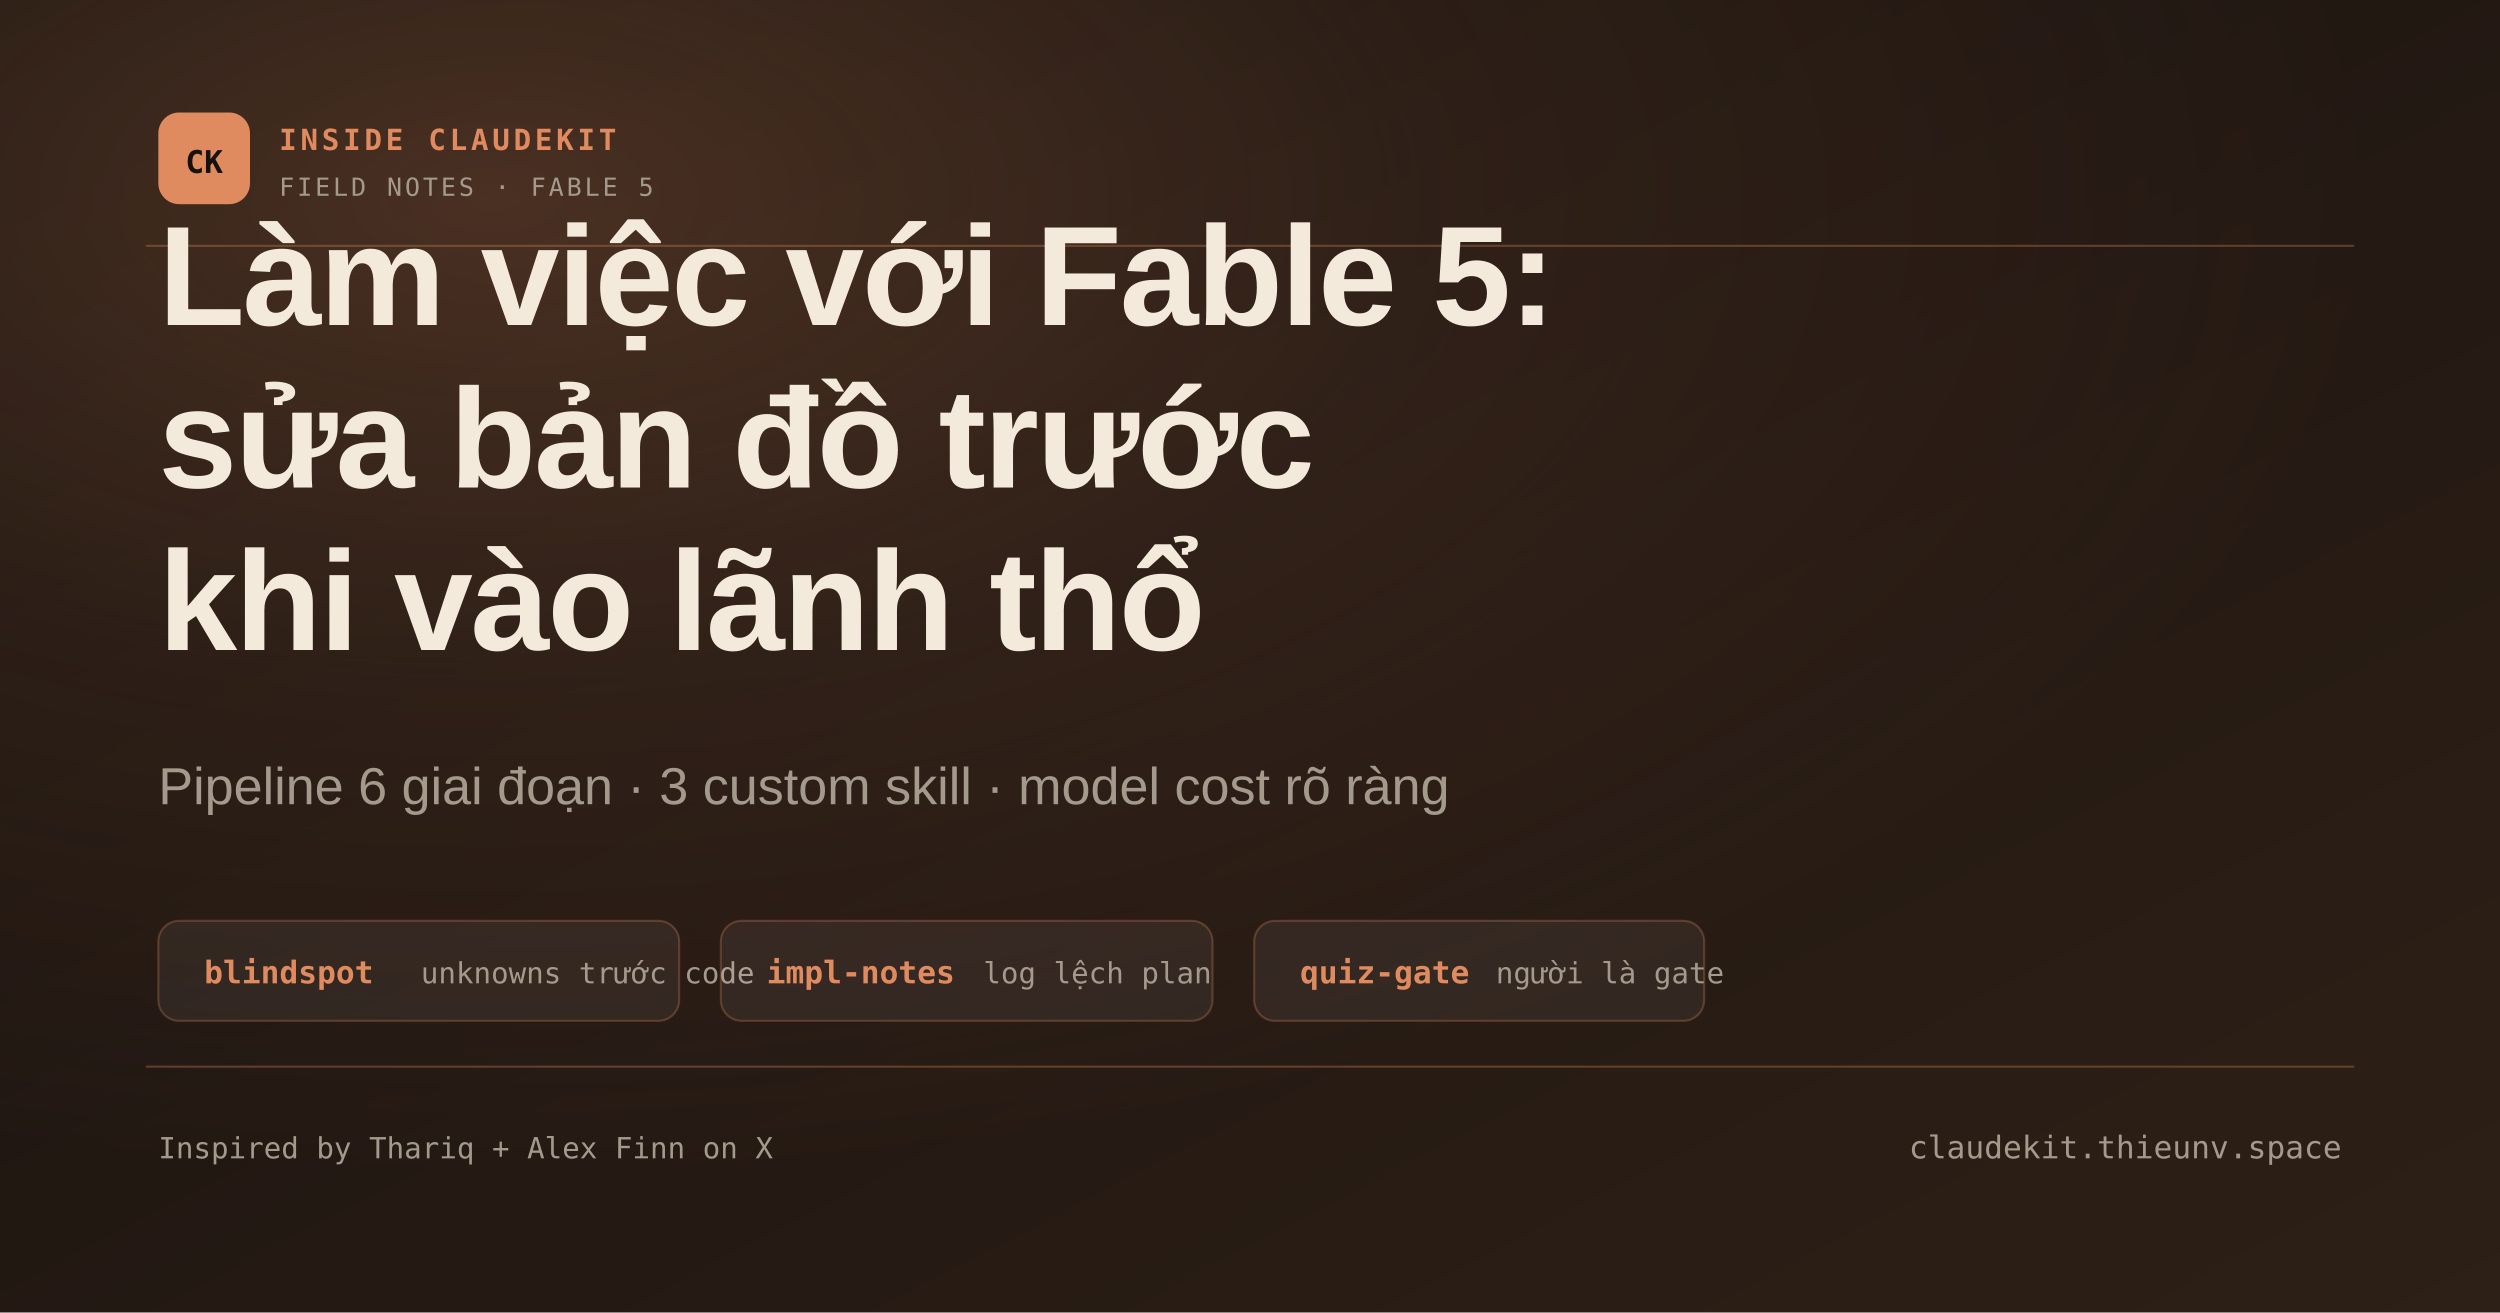
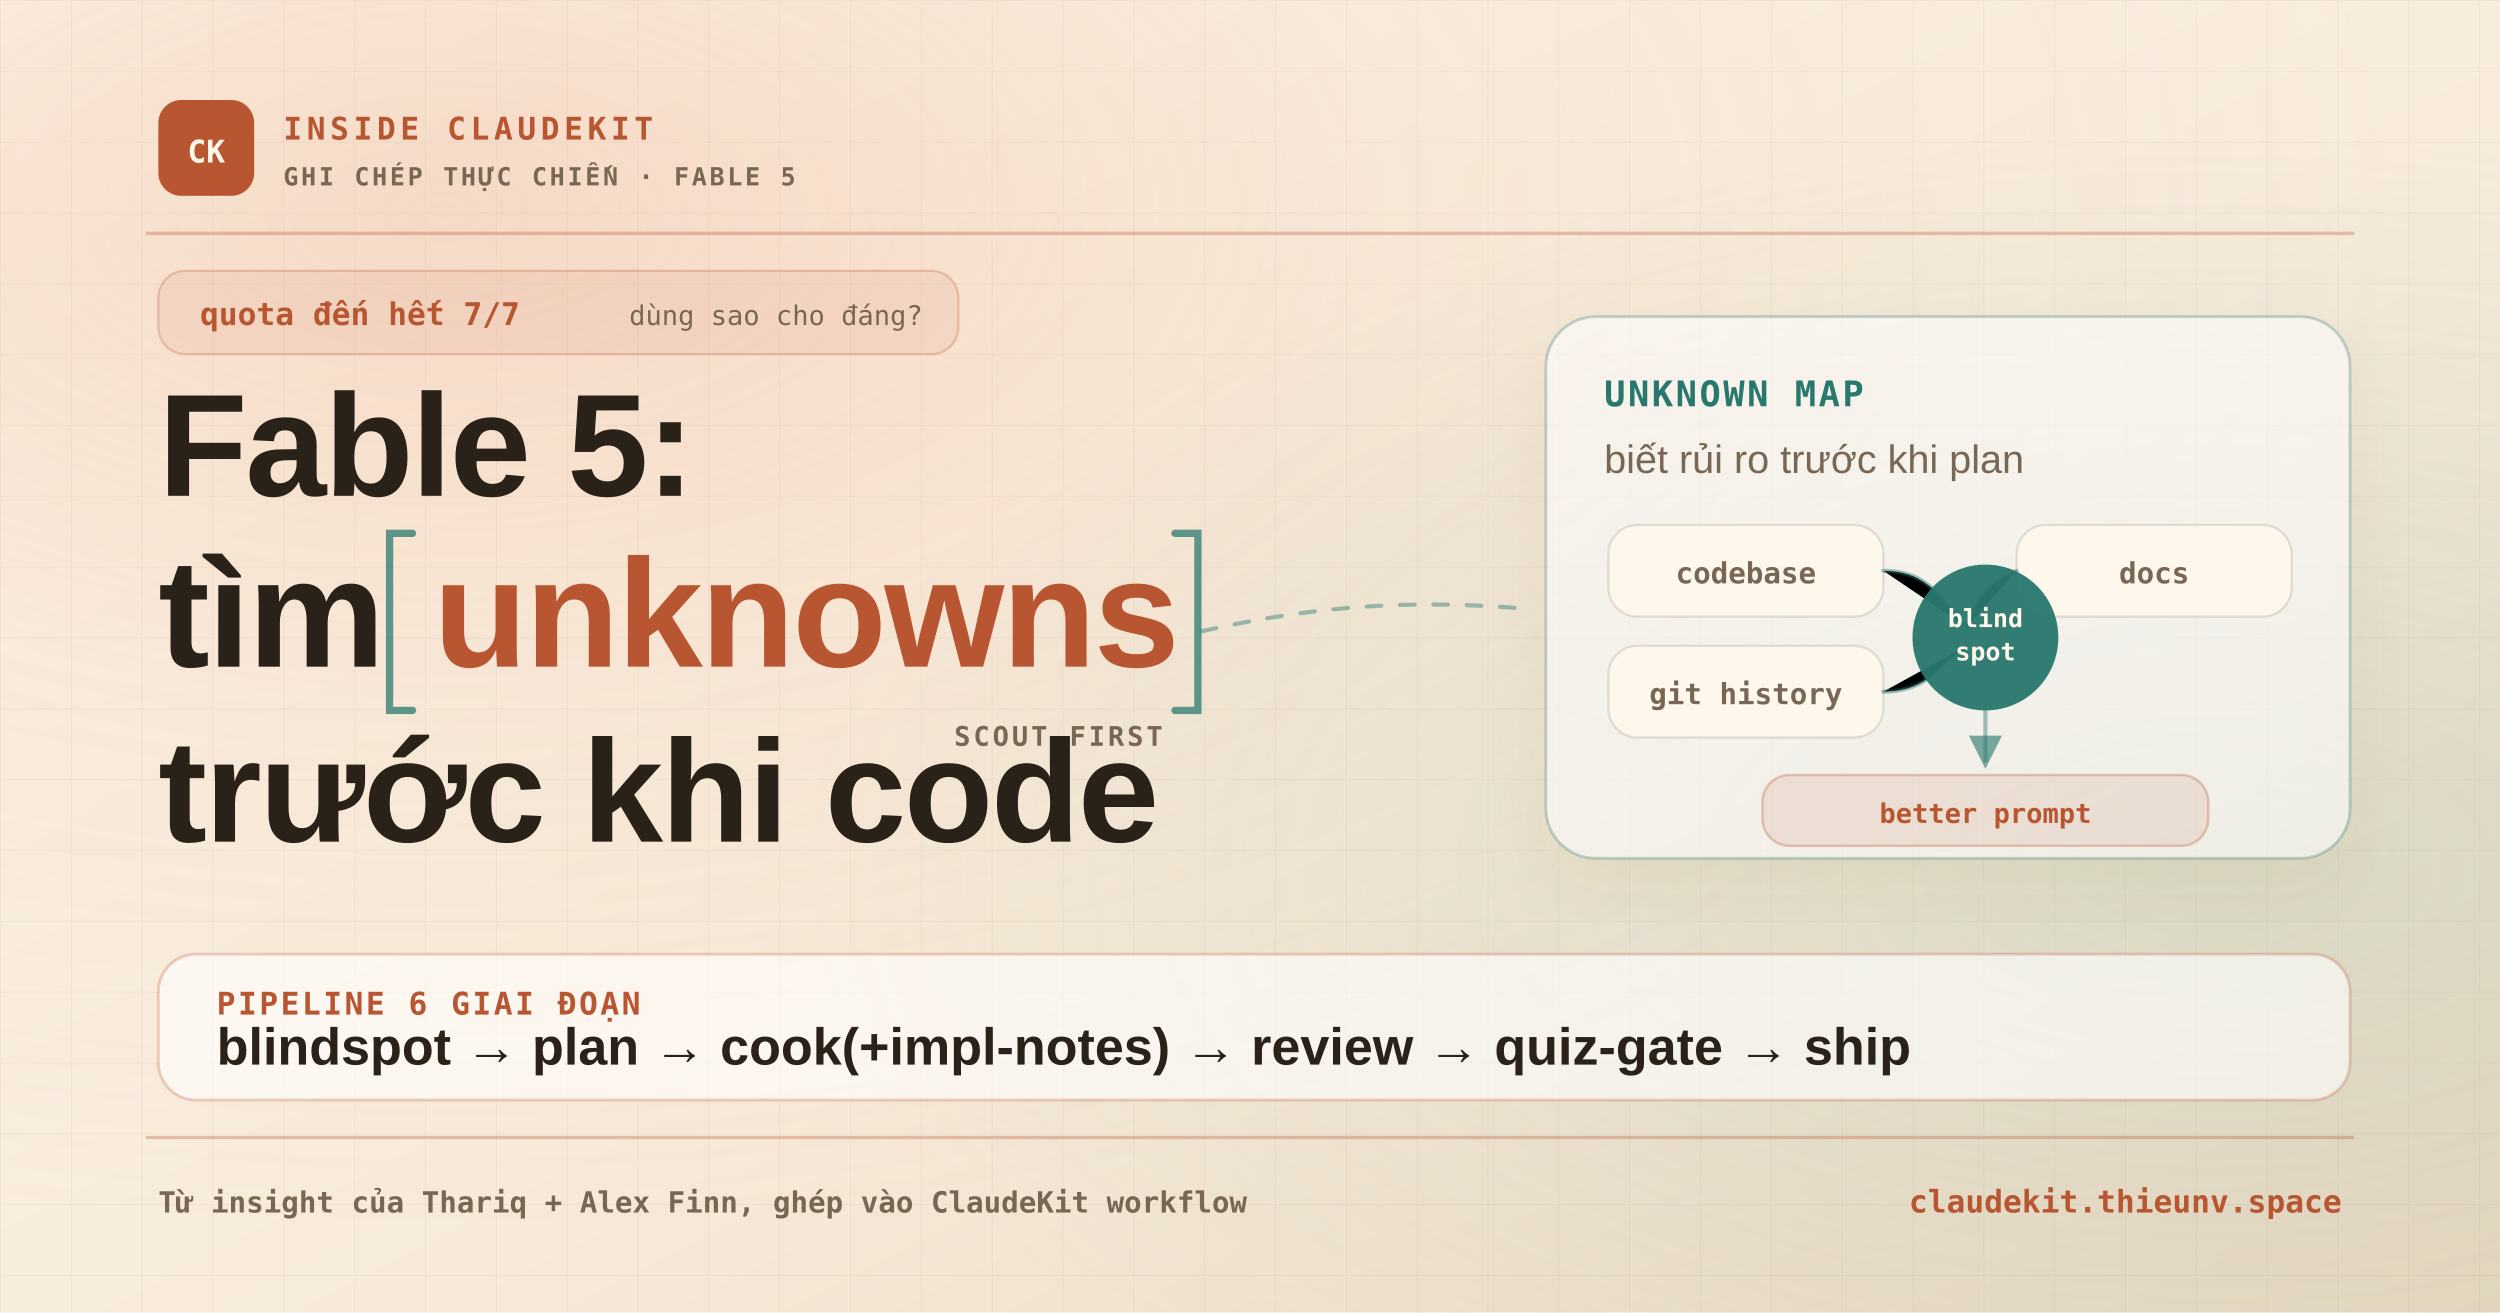
<svg xmlns="http://www.w3.org/2000/svg" width="1200" height="630" viewBox="0 0 1200 630">
  <defs>
-     <linearGradient id="bg" x1="0" y1="0" x2="1" y2="1">
-       <stop offset="0" stop-color="#15110d" />
-       <stop offset="0.55" stop-color="#241913" />
-       <stop offset="1" stop-color="#2d2016" />
+     <linearGradient id="paper" x1="0" y1="0" x2="1" y2="1">
+       <stop offset="0" stop-color="#fff9ef" />
+       <stop offset="0.58" stop-color="#f7ead9" />
+       <stop offset="1" stop-color="#ead7bf" />
    </linearGradient>
-     <radialGradient id="glow" cx="20%" cy="15%" r="75%">
-       <stop offset="0" stop-color="#e08a5f" stop-opacity="0.24" />
-       <stop offset="0.5" stop-color="#e08a5f" stop-opacity="0.08" />
-       <stop offset="1" stop-color="#e08a5f" stop-opacity="0" />
+     <radialGradient id="warm" cx="18%" cy="16%" r="78%">
+       <stop offset="0" stop-color="#df8658" stop-opacity="0.24" />
+       <stop offset="0.48" stop-color="#df8658" stop-opacity="0.08" />
+       <stop offset="1" stop-color="#df8658" stop-opacity="0" />
    </radialGradient>
+     <radialGradient id="cool" cx="88%" cy="66%" r="56%">
+       <stop offset="0" stop-color="#76b7aa" stop-opacity="0.18" />
+       <stop offset="1" stop-color="#76b7aa" stop-opacity="0" />
+     </radialGradient>
+     <pattern id="grid" width="34" height="34" patternUnits="userSpaceOnUse">
+       <path d="M34 0H0V34" fill="none" stroke="#6f5b45" stroke-opacity="0.055" stroke-width="1" />
+     </pattern>
+     <filter id="soft-shadow" x="-6%" y="-8%" width="112%" height="120%">
+       <feDropShadow dx="0" dy="14" stdDeviation="14" flood-color="#8a4a2d" flood-opacity="0.10" />
+     </filter>
+     <marker id="arrow-teal" markerWidth="8" markerHeight="8" refX="6" refY="4" orient="auto">
+       <path d="M0 0 L8 4 L0 8 Z" fill="#28786e" opacity="0.62" />
+     </marker>
    <style>
      .sans { font-family: -apple-system, BlinkMacSystemFont, "Segoe UI", Arial, sans-serif; }
      .mono { font-family: "SF Mono", Menlo, Consolas, monospace; }
-       .muted { fill: #a49a8c; }
-       .text { fill: #f4eadb; }
-       .accent { fill: #e08a5f; }
-       .line { stroke: rgba(224,138,95,0.32); stroke-width: 1; }
-       .chip { fill: rgba(255,255,255,0.055); stroke: rgba(224,138,95,0.28); stroke-width: 1; }
+       .ink { fill: #2a2119; }
+       .muted { fill: #776754; }
+       .accent { fill: #b85632; }
+       .teal { fill: #28786e; }
+       .line { stroke: rgba(184,86,50,0.32); stroke-width: 1.6; }
+       .panel { fill: rgba(255,255,255,0.60); stroke: rgba(184,86,50,0.26); stroke-width: 1.4; }
+       .map-card { fill: rgba(255,255,255,0.58); stroke: rgba(40,120,110,0.28); stroke-width: 1.4; }
+       .map-node { fill: rgba(255,248,237,0.84); stroke: rgba(42,33,25,0.12); stroke-width: 1.1; }
+       .map-node-strong { fill: rgba(184,86,50,0.12); stroke: rgba(184,86,50,0.30); stroke-width: 1.2; }
+       .map-line { stroke: rgba(40,120,110,0.42); stroke-width: 2; stroke-linecap: round; }
    </style>
  </defs>
-   <rect width="1200" height="630" fill="url(#bg)" />
-   <rect width="1200" height="630" fill="url(#glow)" />
-   <path d="M70 118 H1130 M70 512 H1130" class="line" />
-   <g transform="translate(76 54)">
-     <rect x="0" y="0" width="44" height="44" rx="10" fill="#e08a5f" />
-     <text x="22" y="29" text-anchor="middle" class="mono" font-size="15" font-weight="800" fill="#15110d">CK</text>
-     <text x="58" y="18" class="mono accent" font-size="14" font-weight="800" letter-spacing="1.8">INSIDE CLAUDEKIT</text>
-     <text x="58" y="40" class="mono muted" font-size="12" letter-spacing="1.4">FIELD NOTES · FABLE 5</text>
+   <rect width="1200" height="630" fill="url(#paper)" />
+   <rect width="1200" height="630" fill="url(#grid)" />
+   <rect width="1200" height="630" fill="url(#warm)" />
+   <rect width="1200" height="630" fill="url(#cool)" />
+   <path d="M70 112 H1130 M70 546 H1130" class="line" />
+   <g transform="translate(76 48)">
+     <rect x="0" y="0" width="46" height="46" rx="11" fill="#b85632" />
+     <text x="23" y="30" text-anchor="middle" class="mono" font-size="15" font-weight="900" fill="#fff7ea">CK</text>
+     <text x="60" y="19" class="mono accent" font-size="15" font-weight="900" letter-spacing="2.2">INSIDE CLAUDEKIT</text>
+     <text x="60" y="41" class="mono muted" font-size="12" font-weight="750" letter-spacing="1.3">GHI CHÉP THỰC CHIẾN · FABLE 5</text>
  </g>
-   <g transform="translate(76 156)">
-     <text class="sans text" font-size="68" font-weight="850" letter-spacing="-1">
-       <tspan x="0" y="0">Làm việc với Fable 5:</tspan>
-       <tspan x="0" y="78">sửa bản đồ trước</tspan>
-       <tspan x="0" y="156">khi vào lãnh thổ</tspan>
-     </text>
-     <text x="0" y="230" class="sans muted" font-size="25" font-weight="500">
-       Pipeline 6 giai đoạn · 3 custom skill · model cost rõ ràng
-     </text>
+   <g transform="translate(76 130)">
+     <rect x="0" y="0" width="384" height="40" rx="13" fill="rgba(184,86,50,0.08)" stroke="rgba(184,86,50,0.26)" stroke-width="1.1" />
+     <text x="20" y="26" class="mono accent" font-size="15" font-weight="900">quota đến hết 7/7</text>
+     <text x="226" y="26" class="mono muted" font-size="13">dùng sao cho đáng?</text>
  </g>
-   <g transform="translate(76 442)">
-     <rect x="0" y="0" width="250" height="48" rx="10" class="chip" />
-     <text x="22" y="30" class="mono accent" font-size="15" font-weight="800">blindspot</text>
-     <text x="126" y="30" class="mono muted" font-size="14">unknowns trước code</text>
-     <rect x="270" y="0" width="236" height="48" rx="10" class="chip" />
-     <text x="292" y="30" class="mono accent" font-size="15" font-weight="800">impl-notes</text>
-     <text x="396" y="30" class="mono muted" font-size="14">log lệch plan</text>
-     <rect x="526" y="0" width="216" height="48" rx="10" class="chip" />
-     <text x="548" y="30" class="mono accent" font-size="15" font-weight="800">quiz-gate</text>
-     <text x="642" y="30" class="mono muted" font-size="14">người là gate</text>
+   <g transform="translate(76 238)">
+     <text x="0" y="0" class="sans ink" font-size="70" font-weight="900" letter-spacing="-1">Fable 5:</text>
+     <text x="0" y="82" class="sans ink" font-size="74" font-weight="900" letter-spacing="-1.1">tìm</text>
+     <text x="132" y="82" class="sans accent" font-size="74" font-weight="900" letter-spacing="-1.1">unknowns</text>
+     <text x="0" y="166" class="sans ink" font-size="70" font-weight="900" letter-spacing="-1">trước khi code</text>
+     <path d="M122 18 H111 V103 H122" fill="none" stroke="#28786e" stroke-width="3.5" stroke-linecap="round" opacity="0.74" />
+     <path d="M488 18 H499 V103 H488" fill="none" stroke="#28786e" stroke-width="3.5" stroke-linecap="round" opacity="0.74" />
+     <path d="M501 65 C558 52 604 50 654 54" fill="none" stroke="#28786e" stroke-width="2" stroke-linecap="round" stroke-dasharray="7 9" opacity="0.44" />
+     <text x="382" y="120" class="mono muted" font-size="13" font-weight="850" letter-spacing="1.4">SCOUT FIRST</text>
  </g>
-   <text x="76" y="556" class="mono muted" font-size="14">Inspired by Thariq + Alex Finn on X</text>
-   <text x="1124" y="556" text-anchor="end" class="mono muted" font-size="15">claudekit.thieunv.space</text>
+   <g transform="translate(742 152)">
+     <rect width="386" height="260" rx="24" class="map-card" filter="url(#soft-shadow)" />
+     <text x="28" y="43" class="mono teal" font-size="17" font-weight="900" letter-spacing="1.2">UNKNOWN MAP</text>
+     <text x="28" y="75" class="sans muted" font-size="19">biết rủi ro trước khi plan</text>
+     <rect x="30" y="100" width="132" height="44" rx="14" class="map-node" />
+     <text x="96" y="128" text-anchor="middle" class="mono muted" font-size="14" font-weight="850">codebase</text>
+     <rect x="30" y="158" width="132" height="44" rx="14" class="map-node" />
+     <text x="96" y="186" text-anchor="middle" class="mono muted" font-size="14" font-weight="850">git history</text>
+     <rect x="226" y="100" width="132" height="44" rx="14" class="map-node" />
+     <text x="292" y="128" text-anchor="middle" class="mono muted" font-size="14" font-weight="850">docs</text>
+     <path d="M162 122 C184 122 190 136 202 149" class="map-line" />
+     <path d="M162 180 C184 180 190 166 202 158" class="map-line" />
+     <path d="M226 122 C210 127 205 140 202 149" class="map-line" />
+     <circle cx="211" cy="154" r="35" fill="#28786e" opacity="0.95" />
+     <text x="211" y="149" text-anchor="middle" class="mono" font-size="12" font-weight="900" fill="#fff7ea">blind</text>
+     <text x="211" y="165" text-anchor="middle" class="mono" font-size="12" font-weight="900" fill="#fff7ea">spot</text>
+     <path d="M211 189 V213" class="map-line" marker-end="url(#arrow-teal)" />
+     <rect x="104" y="220" width="214" height="34" rx="13" class="map-node-strong" />
+     <text x="211" y="243" text-anchor="middle" class="mono accent" font-size="13" font-weight="900">better prompt</text>
+   </g>
+   <g transform="translate(76 458)">
+     <rect width="1052" height="70" rx="18" class="panel" />
+     <text x="28" y="29" class="mono accent" font-size="15" font-weight="900" letter-spacing="1.2">PIPELINE 6 GIAI ĐOẠN</text>
+     <text x="28" y="53" class="sans ink" font-size="25" font-weight="850">blindspot → plan → cook(+impl-notes) → review → quiz-gate → ship</text>
+   </g>
+   <text x="76" y="582" class="mono muted" font-size="14" font-weight="700">Từ insight của Thariq + Alex Finn, ghép vào ClaudeKit workflow</text>
+   <text x="1124" y="582" text-anchor="end" class="mono accent" font-size="15" font-weight="850">claudekit.thieunv.space</text>
</svg>
